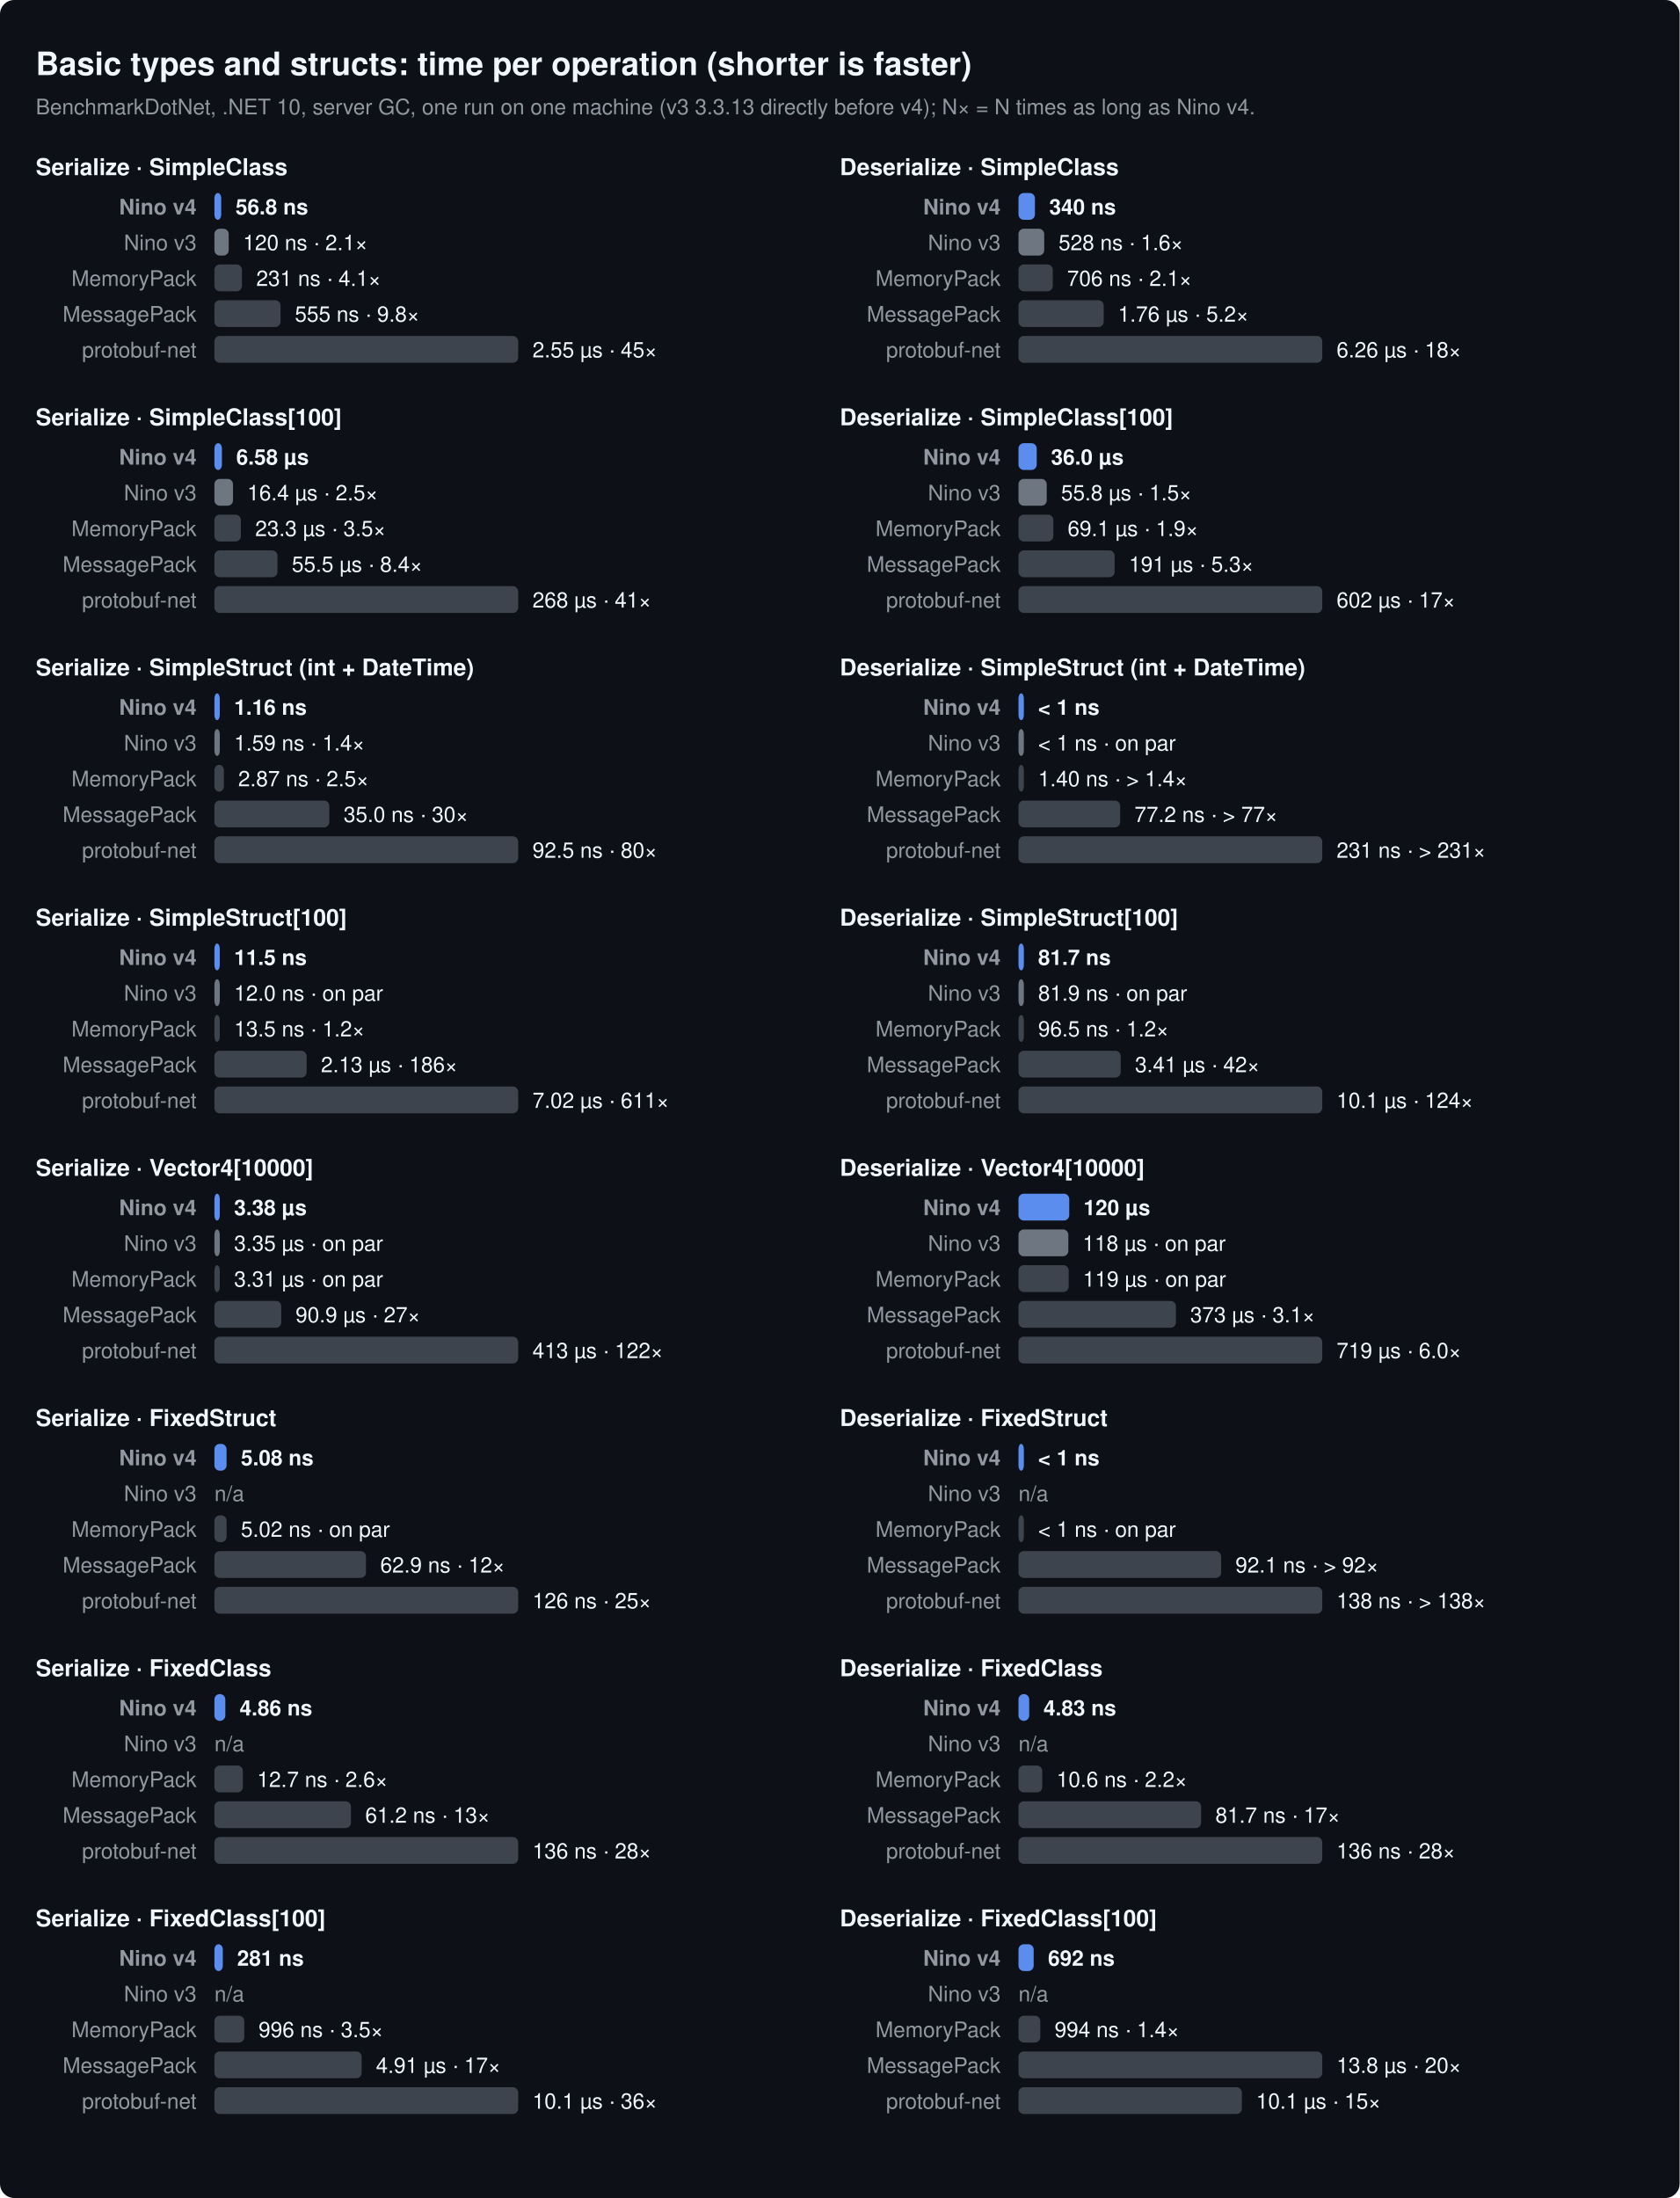
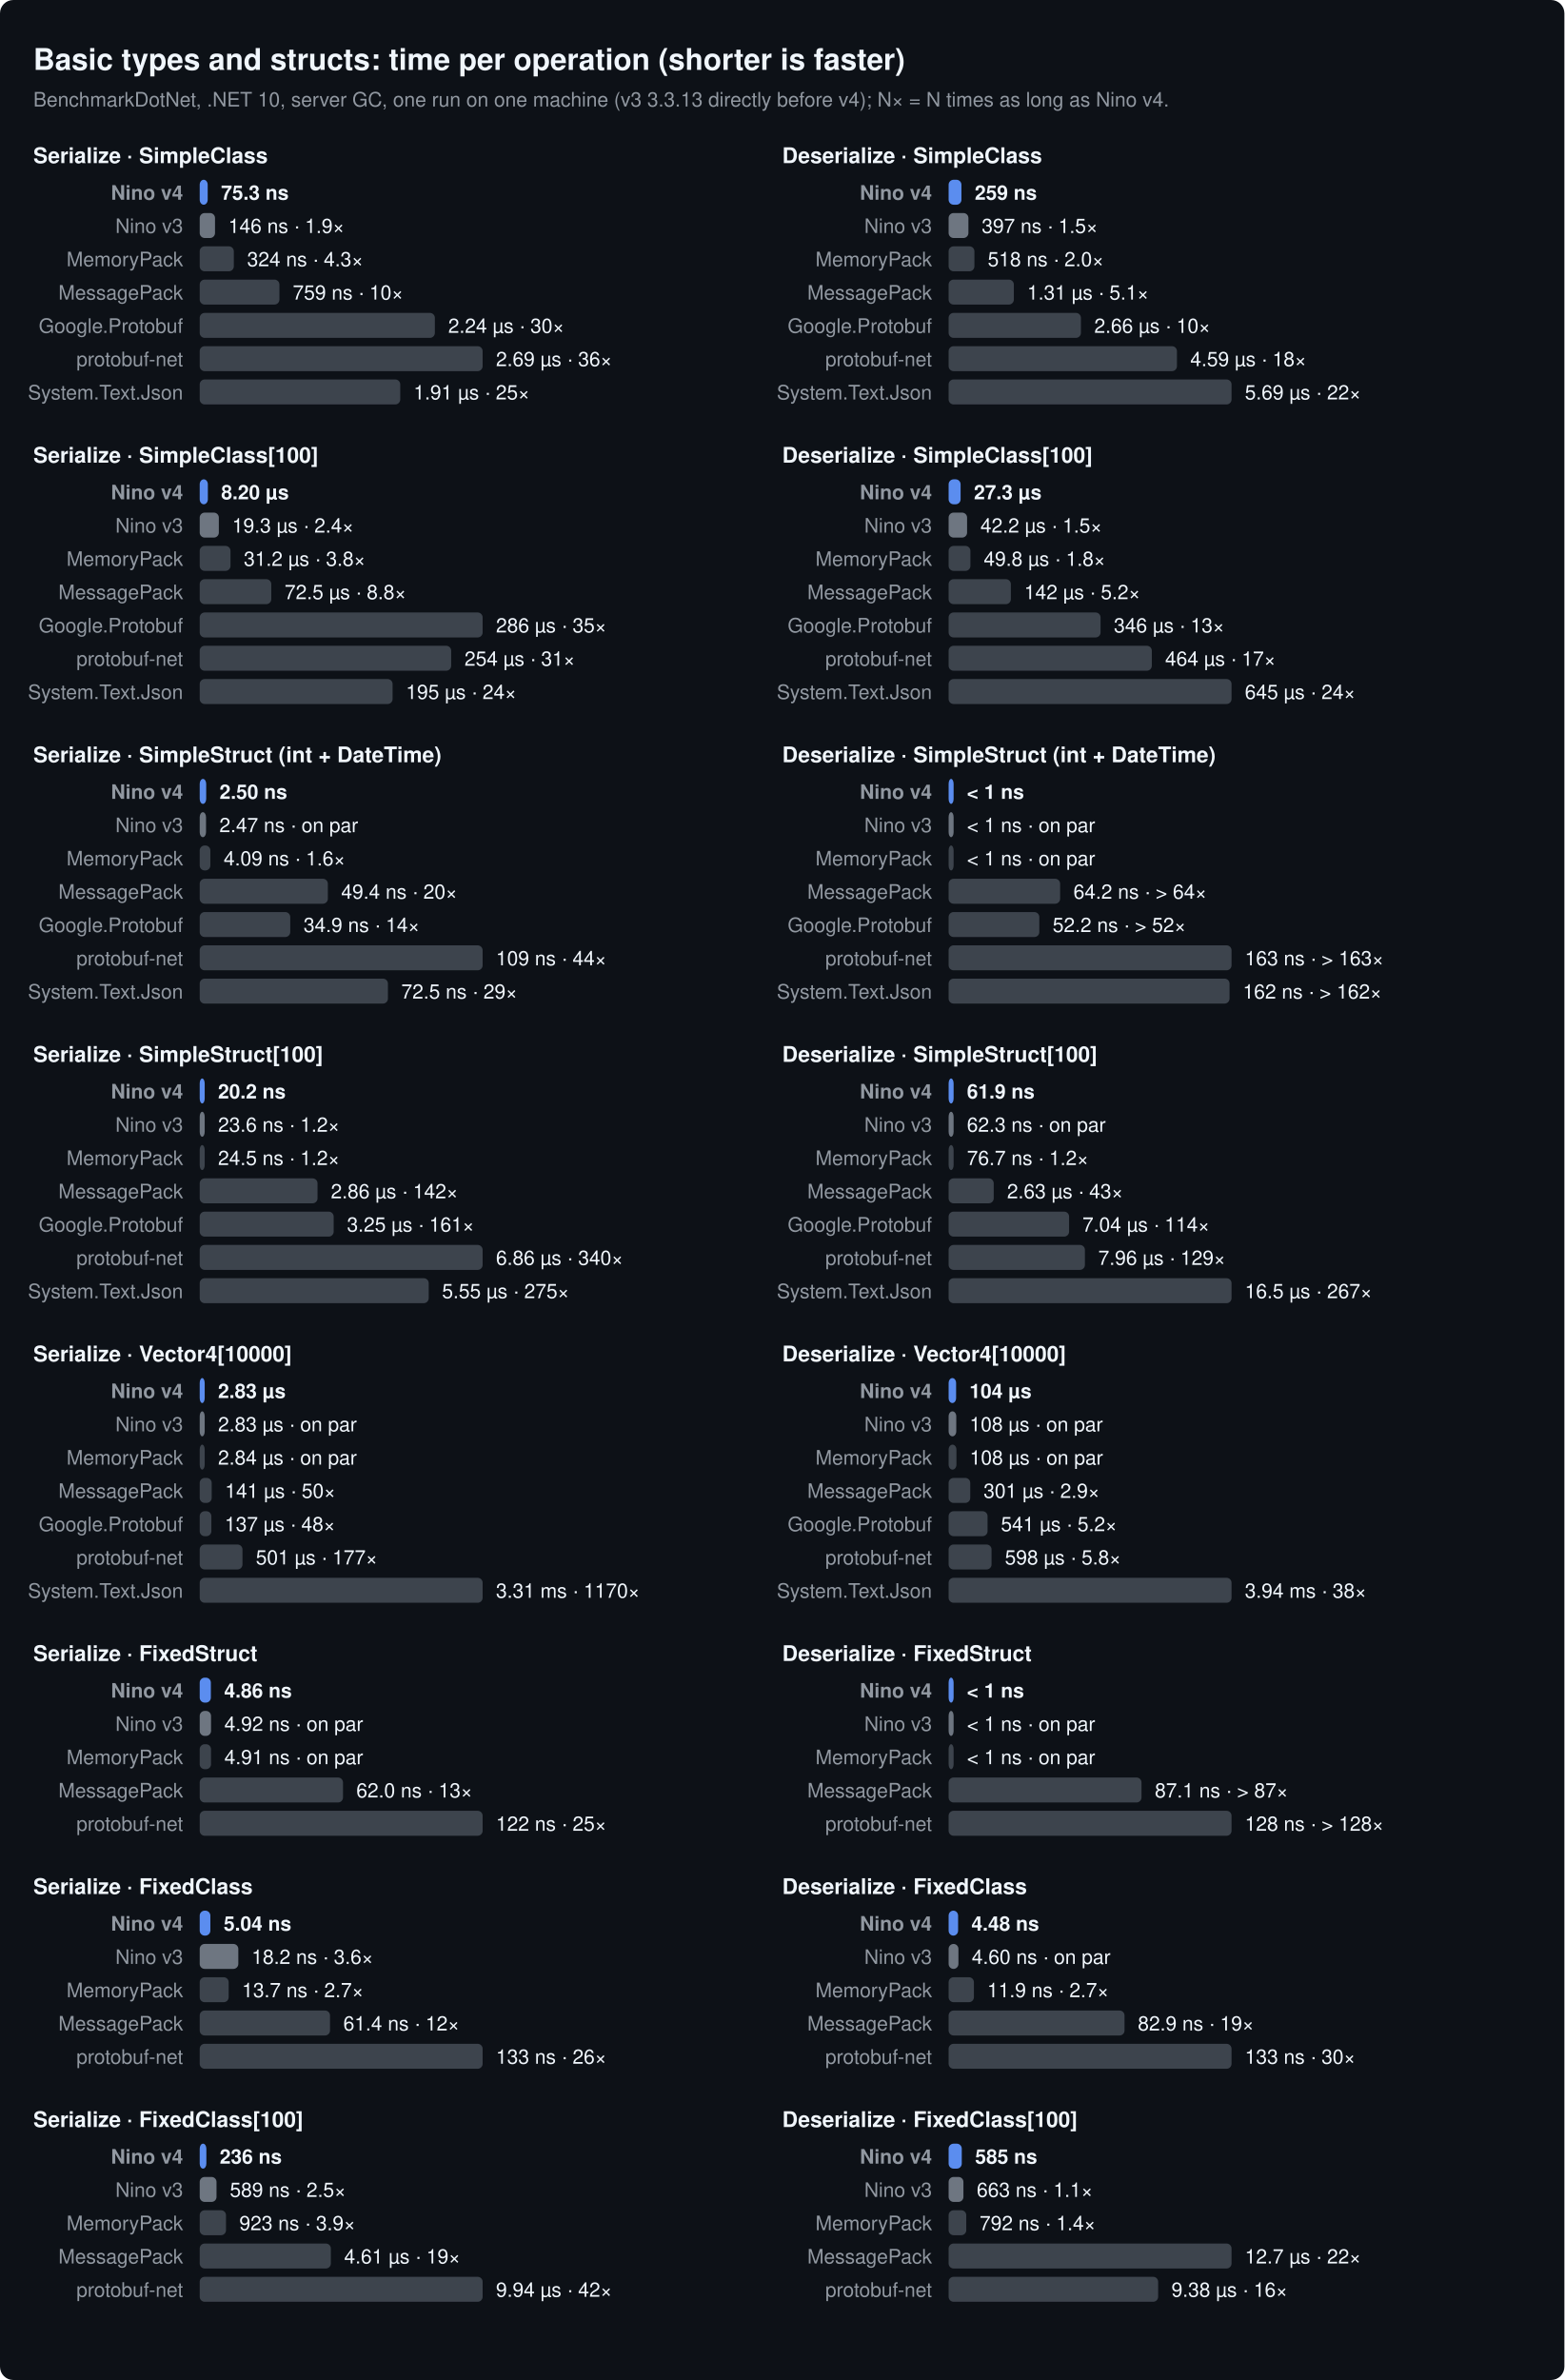
- <svg xmlns="http://www.w3.org/2000/svg" viewBox="0 0 940 1230" width="940" height="1230" font-family="-apple-system,Segoe UI,Helvetica,Arial,sans-serif">
-   <rect width="940" height="1230" rx="8" fill="#0d1117" />
+ <svg xmlns="http://www.w3.org/2000/svg" viewBox="0 0 940 1430" width="940" height="1430" font-family="-apple-system,Segoe UI,Helvetica,Arial,sans-serif">
+   <rect width="940" height="1430" rx="8" fill="#0d1117" />
  <g transform="translate(20 20)">
    <style>.t{font-size:18px;font-weight:700;fill:#f0f6fc}.s{font-size:12px;fill:#9198a1}.g{font-size:13px;font-weight:600;fill:#f0f6fc}.l{font-size:12px;fill:#9198a1;text-anchor:end}.v{font-size:12px;fill:#f0f6fc}.n{font-weight:700}.a{fill:#5b8def}.b{fill:#6e7681}.c{fill:#3d444d}</style>
    <text x="0" y="22" class="t">Basic types and structs: time per operation (shorter is faster)</text>
    <text x="0" y="44" class="s">BenchmarkDotNet, .NET 10, server GC, one run on one machine (v3 3.3.13 directly before v4); N× = N times as long as Nino v4.</text>
    <text x="0" y="78" class="g">Serialize · SimpleClass</text>
    <text x="90" y="100" class="l n">Nino v4</text>
-     <rect x="100" y="88" width="3.8" height="15" rx="3" class="a" />
-     <text x="111.8" y="100" class="v n">56.8 ns</text>
+     <rect x="100" y="88" width="4.8" height="15" rx="3" class="a" />
+     <text x="112.8" y="100" class="v n">75.3 ns</text>
    <text x="90" y="120" class="l">Nino v3</text>
-     <rect x="100" y="108" width="8.0" height="15" rx="3" class="b" />
-     <text x="116.0" y="120" class="v">120 ns · 2.1×</text>
+     <rect x="100" y="108" width="9.2" height="15" rx="3" class="b" />
+     <text x="117.2" y="120" class="v">146 ns · 1.9×</text>
    <text x="90" y="140" class="l">MemoryPack</text>
-     <rect x="100" y="128" width="15.4" height="15" rx="3" class="c" />
-     <text x="123.4" y="140" class="v">231 ns · 4.1×</text>
+     <rect x="100" y="128" width="20.5" height="15" rx="3" class="c" />
+     <text x="128.5" y="140" class="v">324 ns · 4.3×</text>
    <text x="90" y="160" class="l">MessagePack</text>
-     <rect x="100" y="148" width="37.0" height="15" rx="3" class="c" />
-     <text x="145.0" y="160" class="v">555 ns · 9.8×</text>
-     <text x="90" y="180" class="l">protobuf-net</text>
-     <rect x="100" y="168" width="170.0" height="15" rx="3" class="c" />
-     <text x="278.0" y="180" class="v">2.55 µs · 45×</text>
+     <rect x="100" y="148" width="47.9" height="15" rx="3" class="c" />
+     <text x="155.9" y="160" class="v">759 ns · 10×</text>
+     <text x="90" y="180" class="l">Google.Protobuf</text>
+     <rect x="100" y="168" width="141.3" height="15" rx="3" class="c" />
+     <text x="249.3" y="180" class="v">2.24 µs · 30×</text>
+     <text x="90" y="200" class="l">protobuf-net</text>
+     <rect x="100" y="188" width="170.0" height="15" rx="3" class="c" />
+     <text x="278.0" y="200" class="v">2.69 µs · 36×</text>
+     <text x="90" y="220" class="l">System.Text.Json</text>
+     <rect x="100" y="208" width="120.5" height="15" rx="3" class="c" />
+     <text x="228.5" y="220" class="v">1.91 µs · 25×</text>
    <text x="450" y="78" class="g">Deserialize · SimpleClass</text>
    <text x="540" y="100" class="l n">Nino v4</text>
-     <rect x="550" y="88" width="9.2" height="15" rx="3" class="a" />
-     <text x="567.2" y="100" class="v n">340 ns</text>
+     <rect x="550" y="88" width="7.7" height="15" rx="3" class="a" />
+     <text x="565.7" y="100" class="v n">259 ns</text>
    <text x="540" y="120" class="l">Nino v3</text>
-     <rect x="550" y="108" width="14.4" height="15" rx="3" class="b" />
-     <text x="572.4" y="120" class="v">528 ns · 1.6×</text>
+     <rect x="550" y="108" width="11.9" height="15" rx="3" class="b" />
+     <text x="569.9" y="120" class="v">397 ns · 1.5×</text>
    <text x="540" y="140" class="l">MemoryPack</text>
-     <rect x="550" y="128" width="19.2" height="15" rx="3" class="c" />
-     <text x="577.2" y="140" class="v">706 ns · 2.1×</text>
+     <rect x="550" y="128" width="15.5" height="15" rx="3" class="c" />
+     <text x="573.5" y="140" class="v">518 ns · 2.0×</text>
    <text x="540" y="160" class="l">MessagePack</text>
-     <rect x="550" y="148" width="47.7" height="15" rx="3" class="c" />
-     <text x="605.7" y="160" class="v">1.76 µs · 5.2×</text>
-     <text x="540" y="180" class="l">protobuf-net</text>
-     <rect x="550" y="168" width="170.0" height="15" rx="3" class="c" />
-     <text x="728.0" y="180" class="v">6.26 µs · 18×</text>
-     <text x="0" y="218" class="g">Serialize · SimpleClass[100]</text>
-     <text x="90" y="240" class="l n">Nino v4</text>
-     <rect x="100" y="228" width="4.2" height="15" rx="3" class="a" />
-     <text x="112.2" y="240" class="v n">6.58 µs</text>
-     <text x="90" y="260" class="l">Nino v3</text>
-     <rect x="100" y="248" width="10.4" height="15" rx="3" class="b" />
-     <text x="118.4" y="260" class="v">16.4 µs · 2.5×</text>
-     <text x="90" y="280" class="l">MemoryPack</text>
-     <rect x="100" y="268" width="14.8" height="15" rx="3" class="c" />
-     <text x="122.8" y="280" class="v">23.3 µs · 3.5×</text>
-     <text x="90" y="300" class="l">MessagePack</text>
-     <rect x="100" y="288" width="35.3" height="15" rx="3" class="c" />
-     <text x="143.3" y="300" class="v">55.5 µs · 8.4×</text>
-     <text x="90" y="320" class="l">protobuf-net</text>
-     <rect x="100" y="308" width="170.0" height="15" rx="3" class="c" />
-     <text x="278.0" y="320" class="v">268 µs · 41×</text>
-     <text x="450" y="218" class="g">Deserialize · SimpleClass[100]</text>
-     <text x="540" y="240" class="l n">Nino v4</text>
-     <rect x="550" y="228" width="10.2" height="15" rx="3" class="a" />
-     <text x="568.2" y="240" class="v n">36.0 µs</text>
-     <text x="540" y="260" class="l">Nino v3</text>
-     <rect x="550" y="248" width="15.8" height="15" rx="3" class="b" />
-     <text x="573.8" y="260" class="v">55.8 µs · 1.5×</text>
-     <text x="540" y="280" class="l">MemoryPack</text>
-     <rect x="550" y="268" width="19.5" height="15" rx="3" class="c" />
-     <text x="577.5" y="280" class="v">69.1 µs · 1.9×</text>
-     <text x="540" y="300" class="l">MessagePack</text>
-     <rect x="550" y="288" width="53.8" height="15" rx="3" class="c" />
-     <text x="611.8" y="300" class="v">191 µs · 5.3×</text>
-     <text x="540" y="320" class="l">protobuf-net</text>
-     <rect x="550" y="308" width="170.0" height="15" rx="3" class="c" />
-     <text x="728.0" y="320" class="v">602 µs · 17×</text>
-     <text x="0" y="358" class="g">Serialize · SimpleStruct (int + DateTime)</text>
-     <text x="90" y="380" class="l n">Nino v4</text>
-     <rect x="100" y="368" width="3.0" height="15" rx="3" class="a" />
-     <text x="111.0" y="380" class="v n">1.16 ns</text>
-     <text x="90" y="400" class="l">Nino v3</text>
-     <rect x="100" y="388" width="3.0" height="15" rx="3" class="b" />
-     <text x="111.0" y="400" class="v">1.59 ns · 1.4×</text>
-     <text x="90" y="420" class="l">MemoryPack</text>
-     <rect x="100" y="408" width="5.3" height="15" rx="3" class="c" />
-     <text x="113.3" y="420" class="v">2.87 ns · 2.5×</text>
-     <text x="90" y="440" class="l">MessagePack</text>
-     <rect x="100" y="428" width="64.3" height="15" rx="3" class="c" />
-     <text x="172.3" y="440" class="v">35.0 ns · 30×</text>
-     <text x="90" y="460" class="l">protobuf-net</text>
-     <rect x="100" y="448" width="170.0" height="15" rx="3" class="c" />
-     <text x="278.0" y="460" class="v">92.5 ns · 80×</text>
-     <text x="450" y="358" class="g">Deserialize · SimpleStruct (int + DateTime)</text>
-     <text x="540" y="380" class="l n">Nino v4</text>
-     <rect x="550" y="368" width="3.0" height="15" rx="3" class="a" />
-     <text x="561.0" y="380" class="v n">&lt; 1 ns</text>
-     <text x="540" y="400" class="l">Nino v3</text>
-     <rect x="550" y="388" width="3.0" height="15" rx="3" class="b" />
-     <text x="561.0" y="400" class="v">&lt; 1 ns · on par</text>
-     <text x="540" y="420" class="l">MemoryPack</text>
-     <rect x="550" y="408" width="3.0" height="15" rx="3" class="c" />
-     <text x="561.0" y="420" class="v">1.40 ns · &gt; 1.4×</text>
-     <text x="540" y="440" class="l">MessagePack</text>
-     <rect x="550" y="428" width="56.9" height="15" rx="3" class="c" />
-     <text x="614.9" y="440" class="v">77.2 ns · &gt; 77×</text>
-     <text x="540" y="460" class="l">protobuf-net</text>
-     <rect x="550" y="448" width="170.0" height="15" rx="3" class="c" />
-     <text x="728.0" y="460" class="v">231 ns · &gt; 231×</text>
-     <text x="0" y="498" class="g">Serialize · SimpleStruct[100]</text>
-     <text x="90" y="520" class="l n">Nino v4</text>
-     <rect x="100" y="508" width="3.0" height="15" rx="3" class="a" />
-     <text x="111.0" y="520" class="v n">11.5 ns</text>
-     <text x="90" y="540" class="l">Nino v3</text>
-     <rect x="100" y="528" width="3.0" height="15" rx="3" class="b" />
-     <text x="111.0" y="540" class="v">12.0 ns · on par</text>
-     <text x="90" y="560" class="l">MemoryPack</text>
-     <rect x="100" y="548" width="3.0" height="15" rx="3" class="c" />
-     <text x="111.0" y="560" class="v">13.5 ns · 1.2×</text>
-     <text x="90" y="580" class="l">MessagePack</text>
-     <rect x="100" y="568" width="51.6" height="15" rx="3" class="c" />
-     <text x="159.6" y="580" class="v">2.13 µs · 186×</text>
-     <text x="90" y="600" class="l">protobuf-net</text>
-     <rect x="100" y="588" width="170.0" height="15" rx="3" class="c" />
-     <text x="278.0" y="600" class="v">7.02 µs · 611×</text>
-     <text x="450" y="498" class="g">Deserialize · SimpleStruct[100]</text>
-     <text x="540" y="520" class="l n">Nino v4</text>
-     <rect x="550" y="508" width="3.0" height="15" rx="3" class="a" />
-     <text x="561.0" y="520" class="v n">81.7 ns</text>
-     <text x="540" y="540" class="l">Nino v3</text>
-     <rect x="550" y="528" width="3.0" height="15" rx="3" class="b" />
-     <text x="561.0" y="540" class="v">81.9 ns · on par</text>
-     <text x="540" y="560" class="l">MemoryPack</text>
-     <rect x="550" y="548" width="3.0" height="15" rx="3" class="c" />
-     <text x="561.0" y="560" class="v">96.5 ns · 1.2×</text>
-     <text x="540" y="580" class="l">MessagePack</text>
-     <rect x="550" y="568" width="57.2" height="15" rx="3" class="c" />
-     <text x="615.2" y="580" class="v">3.41 µs · 42×</text>
-     <text x="540" y="600" class="l">protobuf-net</text>
-     <rect x="550" y="588" width="170.0" height="15" rx="3" class="c" />
-     <text x="728.0" y="600" class="v">10.1 µs · 124×</text>
-     <text x="0" y="638" class="g">Serialize · Vector4[10000]</text>
-     <text x="90" y="660" class="l n">Nino v4</text>
-     <rect x="100" y="648" width="3.0" height="15" rx="3" class="a" />
-     <text x="111.0" y="660" class="v n">3.38 µs</text>
-     <text x="90" y="680" class="l">Nino v3</text>
-     <rect x="100" y="668" width="3.0" height="15" rx="3" class="b" />
-     <text x="111.0" y="680" class="v">3.35 µs · on par</text>
-     <text x="90" y="700" class="l">MemoryPack</text>
-     <rect x="100" y="688" width="3.0" height="15" rx="3" class="c" />
-     <text x="111.0" y="700" class="v">3.31 µs · on par</text>
-     <text x="90" y="720" class="l">MessagePack</text>
-     <rect x="100" y="708" width="37.4" height="15" rx="3" class="c" />
-     <text x="145.4" y="720" class="v">90.9 µs · 27×</text>
+     <rect x="550" y="148" width="39.2" height="15" rx="3" class="c" />
+     <text x="597.2" y="160" class="v">1.31 µs · 5.1×</text>
+     <text x="540" y="180" class="l">Google.Protobuf</text>
+     <rect x="550" y="168" width="79.5" height="15" rx="3" class="c" />
+     <text x="637.5" y="180" class="v">2.66 µs · 10×</text>
+     <text x="540" y="200" class="l">protobuf-net</text>
+     <rect x="550" y="188" width="137.2" height="15" rx="3" class="c" />
+     <text x="695.2" y="200" class="v">4.59 µs · 18×</text>
+     <text x="540" y="220" class="l">System.Text.Json</text>
+     <rect x="550" y="208" width="170.0" height="15" rx="3" class="c" />
+     <text x="728.0" y="220" class="v">5.69 µs · 22×</text>
+     <text x="0" y="258" class="g">Serialize · SimpleClass[100]</text>
+     <text x="90" y="280" class="l n">Nino v4</text>
+     <rect x="100" y="268" width="4.9" height="15" rx="3" class="a" />
+     <text x="112.9" y="280" class="v n">8.20 µs</text>
+     <text x="90" y="300" class="l">Nino v3</text>
+     <rect x="100" y="288" width="11.5" height="15" rx="3" class="b" />
+     <text x="119.5" y="300" class="v">19.3 µs · 2.4×</text>
+     <text x="90" y="320" class="l">MemoryPack</text>
+     <rect x="100" y="308" width="18.5" height="15" rx="3" class="c" />
+     <text x="126.5" y="320" class="v">31.2 µs · 3.8×</text>
+     <text x="90" y="340" class="l">MessagePack</text>
+     <rect x="100" y="328" width="43.0" height="15" rx="3" class="c" />
+     <text x="151.0" y="340" class="v">72.5 µs · 8.8×</text>
+     <text x="90" y="360" class="l">Google.Protobuf</text>
+     <rect x="100" y="348" width="170.0" height="15" rx="3" class="c" />
+     <text x="278.0" y="360" class="v">286 µs · 35×</text>
+     <text x="90" y="380" class="l">protobuf-net</text>
+     <rect x="100" y="368" width="151.1" height="15" rx="3" class="c" />
+     <text x="259.1" y="380" class="v">254 µs · 31×</text>
+     <text x="90" y="400" class="l">System.Text.Json</text>
+     <rect x="100" y="388" width="115.9" height="15" rx="3" class="c" />
+     <text x="223.9" y="400" class="v">195 µs · 24×</text>
+     <text x="450" y="258" class="g">Deserialize · SimpleClass[100]</text>
+     <text x="540" y="280" class="l n">Nino v4</text>
+     <rect x="550" y="268" width="7.2" height="15" rx="3" class="a" />
+     <text x="565.2" y="280" class="v n">27.3 µs</text>
+     <text x="540" y="300" class="l">Nino v3</text>
+     <rect x="550" y="288" width="11.1" height="15" rx="3" class="b" />
+     <text x="569.1" y="300" class="v">42.2 µs · 1.5×</text>
+     <text x="540" y="320" class="l">MemoryPack</text>
+     <rect x="550" y="308" width="13.1" height="15" rx="3" class="c" />
+     <text x="571.1" y="320" class="v">49.8 µs · 1.8×</text>
+     <text x="540" y="340" class="l">MessagePack</text>
+     <rect x="550" y="328" width="37.4" height="15" rx="3" class="c" />
+     <text x="595.4" y="340" class="v">142 µs · 5.2×</text>
+     <text x="540" y="360" class="l">Google.Protobuf</text>
+     <rect x="550" y="348" width="91.3" height="15" rx="3" class="c" />
+     <text x="649.3" y="360" class="v">346 µs · 13×</text>
+     <text x="540" y="380" class="l">protobuf-net</text>
+     <rect x="550" y="368" width="122.1" height="15" rx="3" class="c" />
+     <text x="680.1" y="380" class="v">464 µs · 17×</text>
+     <text x="540" y="400" class="l">System.Text.Json</text>
+     <rect x="550" y="388" width="170.0" height="15" rx="3" class="c" />
+     <text x="728.0" y="400" class="v">645 µs · 24×</text>
+     <text x="0" y="438" class="g">Serialize · SimpleStruct (int + DateTime)</text>
+     <text x="90" y="460" class="l n">Nino v4</text>
+     <rect x="100" y="448" width="3.9" height="15" rx="3" class="a" />
+     <text x="111.9" y="460" class="v n">2.50 ns</text>
+     <text x="90" y="480" class="l">Nino v3</text>
+     <rect x="100" y="468" width="3.8" height="15" rx="3" class="b" />
+     <text x="111.8" y="480" class="v">2.47 ns · on par</text>
+     <text x="90" y="500" class="l">MemoryPack</text>
+     <rect x="100" y="488" width="6.4" height="15" rx="3" class="c" />
+     <text x="114.4" y="500" class="v">4.09 ns · 1.6×</text>
+     <text x="90" y="520" class="l">MessagePack</text>
+     <rect x="100" y="508" width="77.0" height="15" rx="3" class="c" />
+     <text x="185.0" y="520" class="v">49.4 ns · 20×</text>
+     <text x="90" y="540" class="l">Google.Protobuf</text>
+     <rect x="100" y="528" width="54.4" height="15" rx="3" class="c" />
+     <text x="162.4" y="540" class="v">34.9 ns · 14×</text>
+     <text x="90" y="560" class="l">protobuf-net</text>
+     <rect x="100" y="548" width="170.0" height="15" rx="3" class="c" />
+     <text x="278.0" y="560" class="v">109 ns · 44×</text>
+     <text x="90" y="580" class="l">System.Text.Json</text>
+     <rect x="100" y="568" width="113.1" height="15" rx="3" class="c" />
+     <text x="221.1" y="580" class="v">72.5 ns · 29×</text>
+     <text x="450" y="438" class="g">Deserialize · SimpleStruct (int + DateTime)</text>
+     <text x="540" y="460" class="l n">Nino v4</text>
+     <rect x="550" y="448" width="3.0" height="15" rx="3" class="a" />
+     <text x="561.0" y="460" class="v n">&lt; 1 ns</text>
+     <text x="540" y="480" class="l">Nino v3</text>
+     <rect x="550" y="468" width="3.0" height="15" rx="3" class="b" />
+     <text x="561.0" y="480" class="v">&lt; 1 ns · on par</text>
+     <text x="540" y="500" class="l">MemoryPack</text>
+     <rect x="550" y="488" width="3.0" height="15" rx="3" class="c" />
+     <text x="561.0" y="500" class="v">&lt; 1 ns · on par</text>
+     <text x="540" y="520" class="l">MessagePack</text>
+     <rect x="550" y="508" width="67.0" height="15" rx="3" class="c" />
+     <text x="625.0" y="520" class="v">64.2 ns · &gt; 64×</text>
+     <text x="540" y="540" class="l">Google.Protobuf</text>
+     <rect x="550" y="528" width="54.5" height="15" rx="3" class="c" />
+     <text x="612.5" y="540" class="v">52.2 ns · &gt; 52×</text>
+     <text x="540" y="560" class="l">protobuf-net</text>
+     <rect x="550" y="548" width="170.0" height="15" rx="3" class="c" />
+     <text x="728.0" y="560" class="v">163 ns · &gt; 163×</text>
+     <text x="540" y="580" class="l">System.Text.Json</text>
+     <rect x="550" y="568" width="168.8" height="15" rx="3" class="c" />
+     <text x="726.8" y="580" class="v">162 ns · &gt; 162×</text>
+     <text x="0" y="618" class="g">Serialize · SimpleStruct[100]</text>
+     <text x="90" y="640" class="l n">Nino v4</text>
+     <rect x="100" y="628" width="3.0" height="15" rx="3" class="a" />
+     <text x="111.0" y="640" class="v n">20.2 ns</text>
+     <text x="90" y="660" class="l">Nino v3</text>
+     <rect x="100" y="648" width="3.0" height="15" rx="3" class="b" />
+     <text x="111.0" y="660" class="v">23.6 ns · 1.2×</text>
+     <text x="90" y="680" class="l">MemoryPack</text>
+     <rect x="100" y="668" width="3.0" height="15" rx="3" class="c" />
+     <text x="111.0" y="680" class="v">24.5 ns · 1.2×</text>
+     <text x="90" y="700" class="l">MessagePack</text>
+     <rect x="100" y="688" width="70.8" height="15" rx="3" class="c" />
+     <text x="178.8" y="700" class="v">2.86 µs · 142×</text>
+     <text x="90" y="720" class="l">Google.Protobuf</text>
+     <rect x="100" y="708" width="80.5" height="15" rx="3" class="c" />
+     <text x="188.5" y="720" class="v">3.25 µs · 161×</text>
    <text x="90" y="740" class="l">protobuf-net</text>
    <rect x="100" y="728" width="170.0" height="15" rx="3" class="c" />
-     <text x="278.0" y="740" class="v">413 µs · 122×</text>
-     <text x="450" y="638" class="g">Deserialize · Vector4[10000]</text>
-     <text x="540" y="660" class="l n">Nino v4</text>
-     <rect x="550" y="648" width="28.4" height="15" rx="3" class="a" />
-     <text x="586.4" y="660" class="v n">120 µs</text>
-     <text x="540" y="680" class="l">Nino v3</text>
-     <rect x="550" y="668" width="27.9" height="15" rx="3" class="b" />
-     <text x="585.9" y="680" class="v">118 µs · on par</text>
-     <text x="540" y="700" class="l">MemoryPack</text>
-     <rect x="550" y="688" width="28.1" height="15" rx="3" class="c" />
-     <text x="586.1" y="700" class="v">119 µs · on par</text>
-     <text x="540" y="720" class="l">MessagePack</text>
-     <rect x="550" y="708" width="88.1" height="15" rx="3" class="c" />
-     <text x="646.1" y="720" class="v">373 µs · 3.1×</text>
+     <text x="278.0" y="740" class="v">6.86 µs · 340×</text>
+     <text x="90" y="760" class="l">System.Text.Json</text>
+     <rect x="100" y="748" width="137.6" height="15" rx="3" class="c" />
+     <text x="245.6" y="760" class="v">5.55 µs · 275×</text>
+     <text x="450" y="618" class="g">Deserialize · SimpleStruct[100]</text>
+     <text x="540" y="640" class="l n">Nino v4</text>
+     <rect x="550" y="628" width="3.0" height="15" rx="3" class="a" />
+     <text x="561.0" y="640" class="v n">61.9 ns</text>
+     <text x="540" y="660" class="l">Nino v3</text>
+     <rect x="550" y="648" width="3.0" height="15" rx="3" class="b" />
+     <text x="561.0" y="660" class="v">62.3 ns · on par</text>
+     <text x="540" y="680" class="l">MemoryPack</text>
+     <rect x="550" y="668" width="3.0" height="15" rx="3" class="c" />
+     <text x="561.0" y="680" class="v">76.7 ns · 1.2×</text>
+     <text x="540" y="700" class="l">MessagePack</text>
+     <rect x="550" y="688" width="27.1" height="15" rx="3" class="c" />
+     <text x="585.1" y="700" class="v">2.63 µs · 43×</text>
+     <text x="540" y="720" class="l">Google.Protobuf</text>
+     <rect x="550" y="708" width="72.4" height="15" rx="3" class="c" />
+     <text x="630.4" y="720" class="v">7.04 µs · 114×</text>
    <text x="540" y="740" class="l">protobuf-net</text>
-     <rect x="550" y="728" width="170.0" height="15" rx="3" class="c" />
-     <text x="728.0" y="740" class="v">719 µs · 6.0×</text>
-     <text x="0" y="778" class="g">Serialize · FixedStruct</text>
-     <text x="90" y="800" class="l n">Nino v4</text>
-     <rect x="100" y="788" width="6.8" height="15" rx="3" class="a" />
-     <text x="114.8" y="800" class="v n">5.08 ns</text>
-     <text x="90" y="820" class="l">Nino v3</text>
-     <text x="100" y="820" class="s">n/a</text>
-     <text x="90" y="840" class="l">MemoryPack</text>
-     <rect x="100" y="828" width="6.8" height="15" rx="3" class="c" />
-     <text x="114.8" y="840" class="v">5.02 ns · on par</text>
-     <text x="90" y="860" class="l">MessagePack</text>
-     <rect x="100" y="848" width="84.8" height="15" rx="3" class="c" />
-     <text x="192.8" y="860" class="v">62.9 ns · 12×</text>
-     <text x="90" y="880" class="l">protobuf-net</text>
-     <rect x="100" y="868" width="170.0" height="15" rx="3" class="c" />
-     <text x="278.0" y="880" class="v">126 ns · 25×</text>
-     <text x="450" y="778" class="g">Deserialize · FixedStruct</text>
-     <text x="540" y="800" class="l n">Nino v4</text>
-     <rect x="550" y="788" width="3.0" height="15" rx="3" class="a" />
-     <text x="561.0" y="800" class="v n">&lt; 1 ns</text>
-     <text x="540" y="820" class="l">Nino v3</text>
-     <text x="550" y="820" class="s">n/a</text>
-     <text x="540" y="840" class="l">MemoryPack</text>
-     <rect x="550" y="828" width="3.0" height="15" rx="3" class="c" />
-     <text x="561.0" y="840" class="v">&lt; 1 ns · on par</text>
-     <text x="540" y="860" class="l">MessagePack</text>
-     <rect x="550" y="848" width="113.4" height="15" rx="3" class="c" />
-     <text x="671.4" y="860" class="v">92.1 ns · &gt; 92×</text>
-     <text x="540" y="880" class="l">protobuf-net</text>
-     <rect x="550" y="868" width="170.0" height="15" rx="3" class="c" />
-     <text x="728.0" y="880" class="v">138 ns · &gt; 138×</text>
-     <text x="0" y="918" class="g">Serialize · FixedClass</text>
-     <text x="90" y="940" class="l n">Nino v4</text>
-     <rect x="100" y="928" width="6.1" height="15" rx="3" class="a" />
-     <text x="114.1" y="940" class="v n">4.86 ns</text>
-     <text x="90" y="960" class="l">Nino v3</text>
-     <text x="100" y="960" class="s">n/a</text>
-     <text x="90" y="980" class="l">MemoryPack</text>
-     <rect x="100" y="968" width="15.9" height="15" rx="3" class="c" />
-     <text x="123.9" y="980" class="v">12.7 ns · 2.6×</text>
-     <text x="90" y="1000" class="l">MessagePack</text>
-     <rect x="100" y="988" width="76.4" height="15" rx="3" class="c" />
-     <text x="184.4" y="1000" class="v">61.2 ns · 13×</text>
-     <text x="90" y="1020" class="l">protobuf-net</text>
-     <rect x="100" y="1008" width="170.0" height="15" rx="3" class="c" />
-     <text x="278.0" y="1020" class="v">136 ns · 28×</text>
-     <text x="450" y="918" class="g">Deserialize · FixedClass</text>
-     <text x="540" y="940" class="l n">Nino v4</text>
-     <rect x="550" y="928" width="6.0" height="15" rx="3" class="a" />
-     <text x="564.0" y="940" class="v n">4.83 ns</text>
-     <text x="540" y="960" class="l">Nino v3</text>
-     <text x="550" y="960" class="s">n/a</text>
-     <text x="540" y="980" class="l">MemoryPack</text>
-     <rect x="550" y="968" width="13.3" height="15" rx="3" class="c" />
-     <text x="571.3" y="980" class="v">10.6 ns · 2.2×</text>
-     <text x="540" y="1000" class="l">MessagePack</text>
-     <rect x="550" y="988" width="102.2" height="15" rx="3" class="c" />
-     <text x="660.2" y="1000" class="v">81.7 ns · 17×</text>
-     <text x="540" y="1020" class="l">protobuf-net</text>
-     <rect x="550" y="1008" width="170.0" height="15" rx="3" class="c" />
-     <text x="728.0" y="1020" class="v">136 ns · 28×</text>
-     <text x="0" y="1058" class="g">Serialize · FixedClass[100]</text>
-     <text x="90" y="1080" class="l n">Nino v4</text>
-     <rect x="100" y="1068" width="4.7" height="15" rx="3" class="a" />
-     <text x="112.7" y="1080" class="v n">281 ns</text>
-     <text x="90" y="1100" class="l">Nino v3</text>
-     <text x="100" y="1100" class="s">n/a</text>
-     <text x="90" y="1120" class="l">MemoryPack</text>
-     <rect x="100" y="1108" width="16.7" height="15" rx="3" class="c" />
-     <text x="124.7" y="1120" class="v">996 ns · 3.5×</text>
-     <text x="90" y="1140" class="l">MessagePack</text>
-     <rect x="100" y="1128" width="82.4" height="15" rx="3" class="c" />
-     <text x="190.4" y="1140" class="v">4.91 µs · 17×</text>
-     <text x="90" y="1160" class="l">protobuf-net</text>
-     <rect x="100" y="1148" width="170.0" height="15" rx="3" class="c" />
-     <text x="278.0" y="1160" class="v">10.1 µs · 36×</text>
-     <text x="450" y="1058" class="g">Deserialize · FixedClass[100]</text>
-     <text x="540" y="1080" class="l n">Nino v4</text>
-     <rect x="550" y="1068" width="8.5" height="15" rx="3" class="a" />
-     <text x="566.5" y="1080" class="v n">692 ns</text>
-     <text x="540" y="1100" class="l">Nino v3</text>
-     <text x="550" y="1100" class="s">n/a</text>
-     <text x="540" y="1120" class="l">MemoryPack</text>
-     <rect x="550" y="1108" width="12.2" height="15" rx="3" class="c" />
-     <text x="570.2" y="1120" class="v">994 ns · 1.4×</text>
-     <text x="540" y="1140" class="l">MessagePack</text>
-     <rect x="550" y="1128" width="170.0" height="15" rx="3" class="c" />
-     <text x="728.0" y="1140" class="v">13.8 µs · 20×</text>
-     <text x="540" y="1160" class="l">protobuf-net</text>
-     <rect x="550" y="1148" width="125.0" height="15" rx="3" class="c" />
-     <text x="683.0" y="1160" class="v">10.1 µs · 15×</text>
+     <rect x="550" y="728" width="81.9" height="15" rx="3" class="c" />
+     <text x="639.9" y="740" class="v">7.96 µs · 129×</text>
+     <text x="540" y="760" class="l">System.Text.Json</text>
+     <rect x="550" y="748" width="170.0" height="15" rx="3" class="c" />
+     <text x="728.0" y="760" class="v">16.5 µs · 267×</text>
+     <text x="0" y="798" class="g">Serialize · Vector4[10000]</text>
+     <text x="90" y="820" class="l n">Nino v4</text>
+     <rect x="100" y="808" width="3.0" height="15" rx="3" class="a" />
+     <text x="111.0" y="820" class="v n">2.83 µs</text>
+     <text x="90" y="840" class="l">Nino v3</text>
+     <rect x="100" y="828" width="3.0" height="15" rx="3" class="b" />
+     <text x="111.0" y="840" class="v">2.83 µs · on par</text>
+     <text x="90" y="860" class="l">MemoryPack</text>
+     <rect x="100" y="848" width="3.0" height="15" rx="3" class="c" />
+     <text x="111.0" y="860" class="v">2.84 µs · on par</text>
+     <text x="90" y="880" class="l">MessagePack</text>
+     <rect x="100" y="868" width="7.2" height="15" rx="3" class="c" />
+     <text x="115.2" y="880" class="v">141 µs · 50×</text>
+     <text x="90" y="900" class="l">Google.Protobuf</text>
+     <rect x="100" y="888" width="7.0" height="15" rx="3" class="c" />
+     <text x="115.0" y="900" class="v">137 µs · 48×</text>
+     <text x="90" y="920" class="l">protobuf-net</text>
+     <rect x="100" y="908" width="25.7" height="15" rx="3" class="c" />
+     <text x="133.7" y="920" class="v">501 µs · 177×</text>
+     <text x="90" y="940" class="l">System.Text.Json</text>
+     <rect x="100" y="928" width="170.0" height="15" rx="3" class="c" />
+     <text x="278.0" y="940" class="v">3.31 ms · 1170×</text>
+     <text x="450" y="798" class="g">Deserialize · Vector4[10000]</text>
+     <text x="540" y="820" class="l n">Nino v4</text>
+     <rect x="550" y="808" width="4.5" height="15" rx="3" class="a" />
+     <text x="562.5" y="820" class="v n">104 µs</text>
+     <text x="540" y="840" class="l">Nino v3</text>
+     <rect x="550" y="828" width="4.6" height="15" rx="3" class="b" />
+     <text x="562.6" y="840" class="v">108 µs · on par</text>
+     <text x="540" y="860" class="l">MemoryPack</text>
+     <rect x="550" y="848" width="4.7" height="15" rx="3" class="c" />
+     <text x="562.7" y="860" class="v">108 µs · on par</text>
+     <text x="540" y="880" class="l">MessagePack</text>
+     <rect x="550" y="868" width="13.0" height="15" rx="3" class="c" />
+     <text x="571.0" y="880" class="v">301 µs · 2.9×</text>
+     <text x="540" y="900" class="l">Google.Protobuf</text>
+     <rect x="550" y="888" width="23.4" height="15" rx="3" class="c" />
+     <text x="581.4" y="900" class="v">541 µs · 5.2×</text>
+     <text x="540" y="920" class="l">protobuf-net</text>
+     <rect x="550" y="908" width="25.8" height="15" rx="3" class="c" />
+     <text x="583.8" y="920" class="v">598 µs · 5.8×</text>
+     <text x="540" y="940" class="l">System.Text.Json</text>
+     <rect x="550" y="928" width="170.0" height="15" rx="3" class="c" />
+     <text x="728.0" y="940" class="v">3.94 ms · 38×</text>
+     <text x="0" y="978" class="g">Serialize · FixedStruct</text>
+     <text x="90" y="1000" class="l n">Nino v4</text>
+     <rect x="100" y="988" width="6.7" height="15" rx="3" class="a" />
+     <text x="114.7" y="1000" class="v n">4.86 ns</text>
+     <text x="90" y="1020" class="l">Nino v3</text>
+     <rect x="100" y="1008" width="6.8" height="15" rx="3" class="b" />
+     <text x="114.8" y="1020" class="v">4.92 ns · on par</text>
+     <text x="90" y="1040" class="l">MemoryPack</text>
+     <rect x="100" y="1028" width="6.8" height="15" rx="3" class="c" />
+     <text x="114.8" y="1040" class="v">4.91 ns · on par</text>
+     <text x="90" y="1060" class="l">MessagePack</text>
+     <rect x="100" y="1048" width="86.1" height="15" rx="3" class="c" />
+     <text x="194.1" y="1060" class="v">62.0 ns · 13×</text>
+     <text x="90" y="1080" class="l">protobuf-net</text>
+     <rect x="100" y="1068" width="170.0" height="15" rx="3" class="c" />
+     <text x="278.0" y="1080" class="v">122 ns · 25×</text>
+     <text x="450" y="978" class="g">Deserialize · FixedStruct</text>
+     <text x="540" y="1000" class="l n">Nino v4</text>
+     <rect x="550" y="988" width="3.0" height="15" rx="3" class="a" />
+     <text x="561.0" y="1000" class="v n">&lt; 1 ns</text>
+     <text x="540" y="1020" class="l">Nino v3</text>
+     <rect x="550" y="1008" width="3.0" height="15" rx="3" class="b" />
+     <text x="561.0" y="1020" class="v">&lt; 1 ns · on par</text>
+     <text x="540" y="1040" class="l">MemoryPack</text>
+     <rect x="550" y="1028" width="3.0" height="15" rx="3" class="c" />
+     <text x="561.0" y="1040" class="v">&lt; 1 ns · on par</text>
+     <text x="540" y="1060" class="l">MessagePack</text>
+     <rect x="550" y="1048" width="115.9" height="15" rx="3" class="c" />
+     <text x="673.9" y="1060" class="v">87.1 ns · &gt; 87×</text>
+     <text x="540" y="1080" class="l">protobuf-net</text>
+     <rect x="550" y="1068" width="170.0" height="15" rx="3" class="c" />
+     <text x="728.0" y="1080" class="v">128 ns · &gt; 128×</text>
+     <text x="0" y="1118" class="g">Serialize · FixedClass</text>
+     <text x="90" y="1140" class="l n">Nino v4</text>
+     <rect x="100" y="1128" width="6.4" height="15" rx="3" class="a" />
+     <text x="114.4" y="1140" class="v n">5.04 ns</text>
+     <text x="90" y="1160" class="l">Nino v3</text>
+     <rect x="100" y="1148" width="23.2" height="15" rx="3" class="b" />
+     <text x="131.2" y="1160" class="v">18.2 ns · 3.6×</text>
+     <text x="90" y="1180" class="l">MemoryPack</text>
+     <rect x="100" y="1168" width="17.4" height="15" rx="3" class="c" />
+     <text x="125.4" y="1180" class="v">13.7 ns · 2.7×</text>
+     <text x="90" y="1200" class="l">MessagePack</text>
+     <rect x="100" y="1188" width="78.3" height="15" rx="3" class="c" />
+     <text x="186.3" y="1200" class="v">61.4 ns · 12×</text>
+     <text x="90" y="1220" class="l">protobuf-net</text>
+     <rect x="100" y="1208" width="170.0" height="15" rx="3" class="c" />
+     <text x="278.0" y="1220" class="v">133 ns · 26×</text>
+     <text x="450" y="1118" class="g">Deserialize · FixedClass</text>
+     <text x="540" y="1140" class="l n">Nino v4</text>
+     <rect x="550" y="1128" width="5.7" height="15" rx="3" class="a" />
+     <text x="563.7" y="1140" class="v n">4.48 ns</text>
+     <text x="540" y="1160" class="l">Nino v3</text>
+     <rect x="550" y="1148" width="5.9" height="15" rx="3" class="b" />
+     <text x="563.9" y="1160" class="v">4.60 ns · on par</text>
+     <text x="540" y="1180" class="l">MemoryPack</text>
+     <rect x="550" y="1168" width="15.2" height="15" rx="3" class="c" />
+     <text x="573.2" y="1180" class="v">11.9 ns · 2.7×</text>
+     <text x="540" y="1200" class="l">MessagePack</text>
+     <rect x="550" y="1188" width="105.7" height="15" rx="3" class="c" />
+     <text x="663.7" y="1200" class="v">82.9 ns · 19×</text>
+     <text x="540" y="1220" class="l">protobuf-net</text>
+     <rect x="550" y="1208" width="170.0" height="15" rx="3" class="c" />
+     <text x="728.0" y="1220" class="v">133 ns · 30×</text>
+     <text x="0" y="1258" class="g">Serialize · FixedClass[100]</text>
+     <text x="90" y="1280" class="l n">Nino v4</text>
+     <rect x="100" y="1268" width="4.0" height="15" rx="3" class="a" />
+     <text x="112.0" y="1280" class="v n">236 ns</text>
+     <text x="90" y="1300" class="l">Nino v3</text>
+     <rect x="100" y="1288" width="10.1" height="15" rx="3" class="b" />
+     <text x="118.1" y="1300" class="v">589 ns · 2.5×</text>
+     <text x="90" y="1320" class="l">MemoryPack</text>
+     <rect x="100" y="1308" width="15.8" height="15" rx="3" class="c" />
+     <text x="123.8" y="1320" class="v">923 ns · 3.9×</text>
+     <text x="90" y="1340" class="l">MessagePack</text>
+     <rect x="100" y="1328" width="78.8" height="15" rx="3" class="c" />
+     <text x="186.8" y="1340" class="v">4.61 µs · 19×</text>
+     <text x="90" y="1360" class="l">protobuf-net</text>
+     <rect x="100" y="1348" width="170.0" height="15" rx="3" class="c" />
+     <text x="278.0" y="1360" class="v">9.94 µs · 42×</text>
+     <text x="450" y="1258" class="g">Deserialize · FixedClass[100]</text>
+     <text x="540" y="1280" class="l n">Nino v4</text>
+     <rect x="550" y="1268" width="7.9" height="15" rx="3" class="a" />
+     <text x="565.9" y="1280" class="v n">585 ns</text>
+     <text x="540" y="1300" class="l">Nino v3</text>
+     <rect x="550" y="1288" width="8.9" height="15" rx="3" class="b" />
+     <text x="566.9" y="1300" class="v">663 ns · 1.1×</text>
+     <text x="540" y="1320" class="l">MemoryPack</text>
+     <rect x="550" y="1308" width="10.6" height="15" rx="3" class="c" />
+     <text x="568.6" y="1320" class="v">792 ns · 1.4×</text>
+     <text x="540" y="1340" class="l">MessagePack</text>
+     <rect x="550" y="1328" width="170.0" height="15" rx="3" class="c" />
+     <text x="728.0" y="1340" class="v">12.7 µs · 22×</text>
+     <text x="540" y="1360" class="l">protobuf-net</text>
+     <rect x="550" y="1348" width="125.9" height="15" rx="3" class="c" />
+     <text x="683.9" y="1360" class="v">9.38 µs · 16×</text>
  </g>
</svg>
